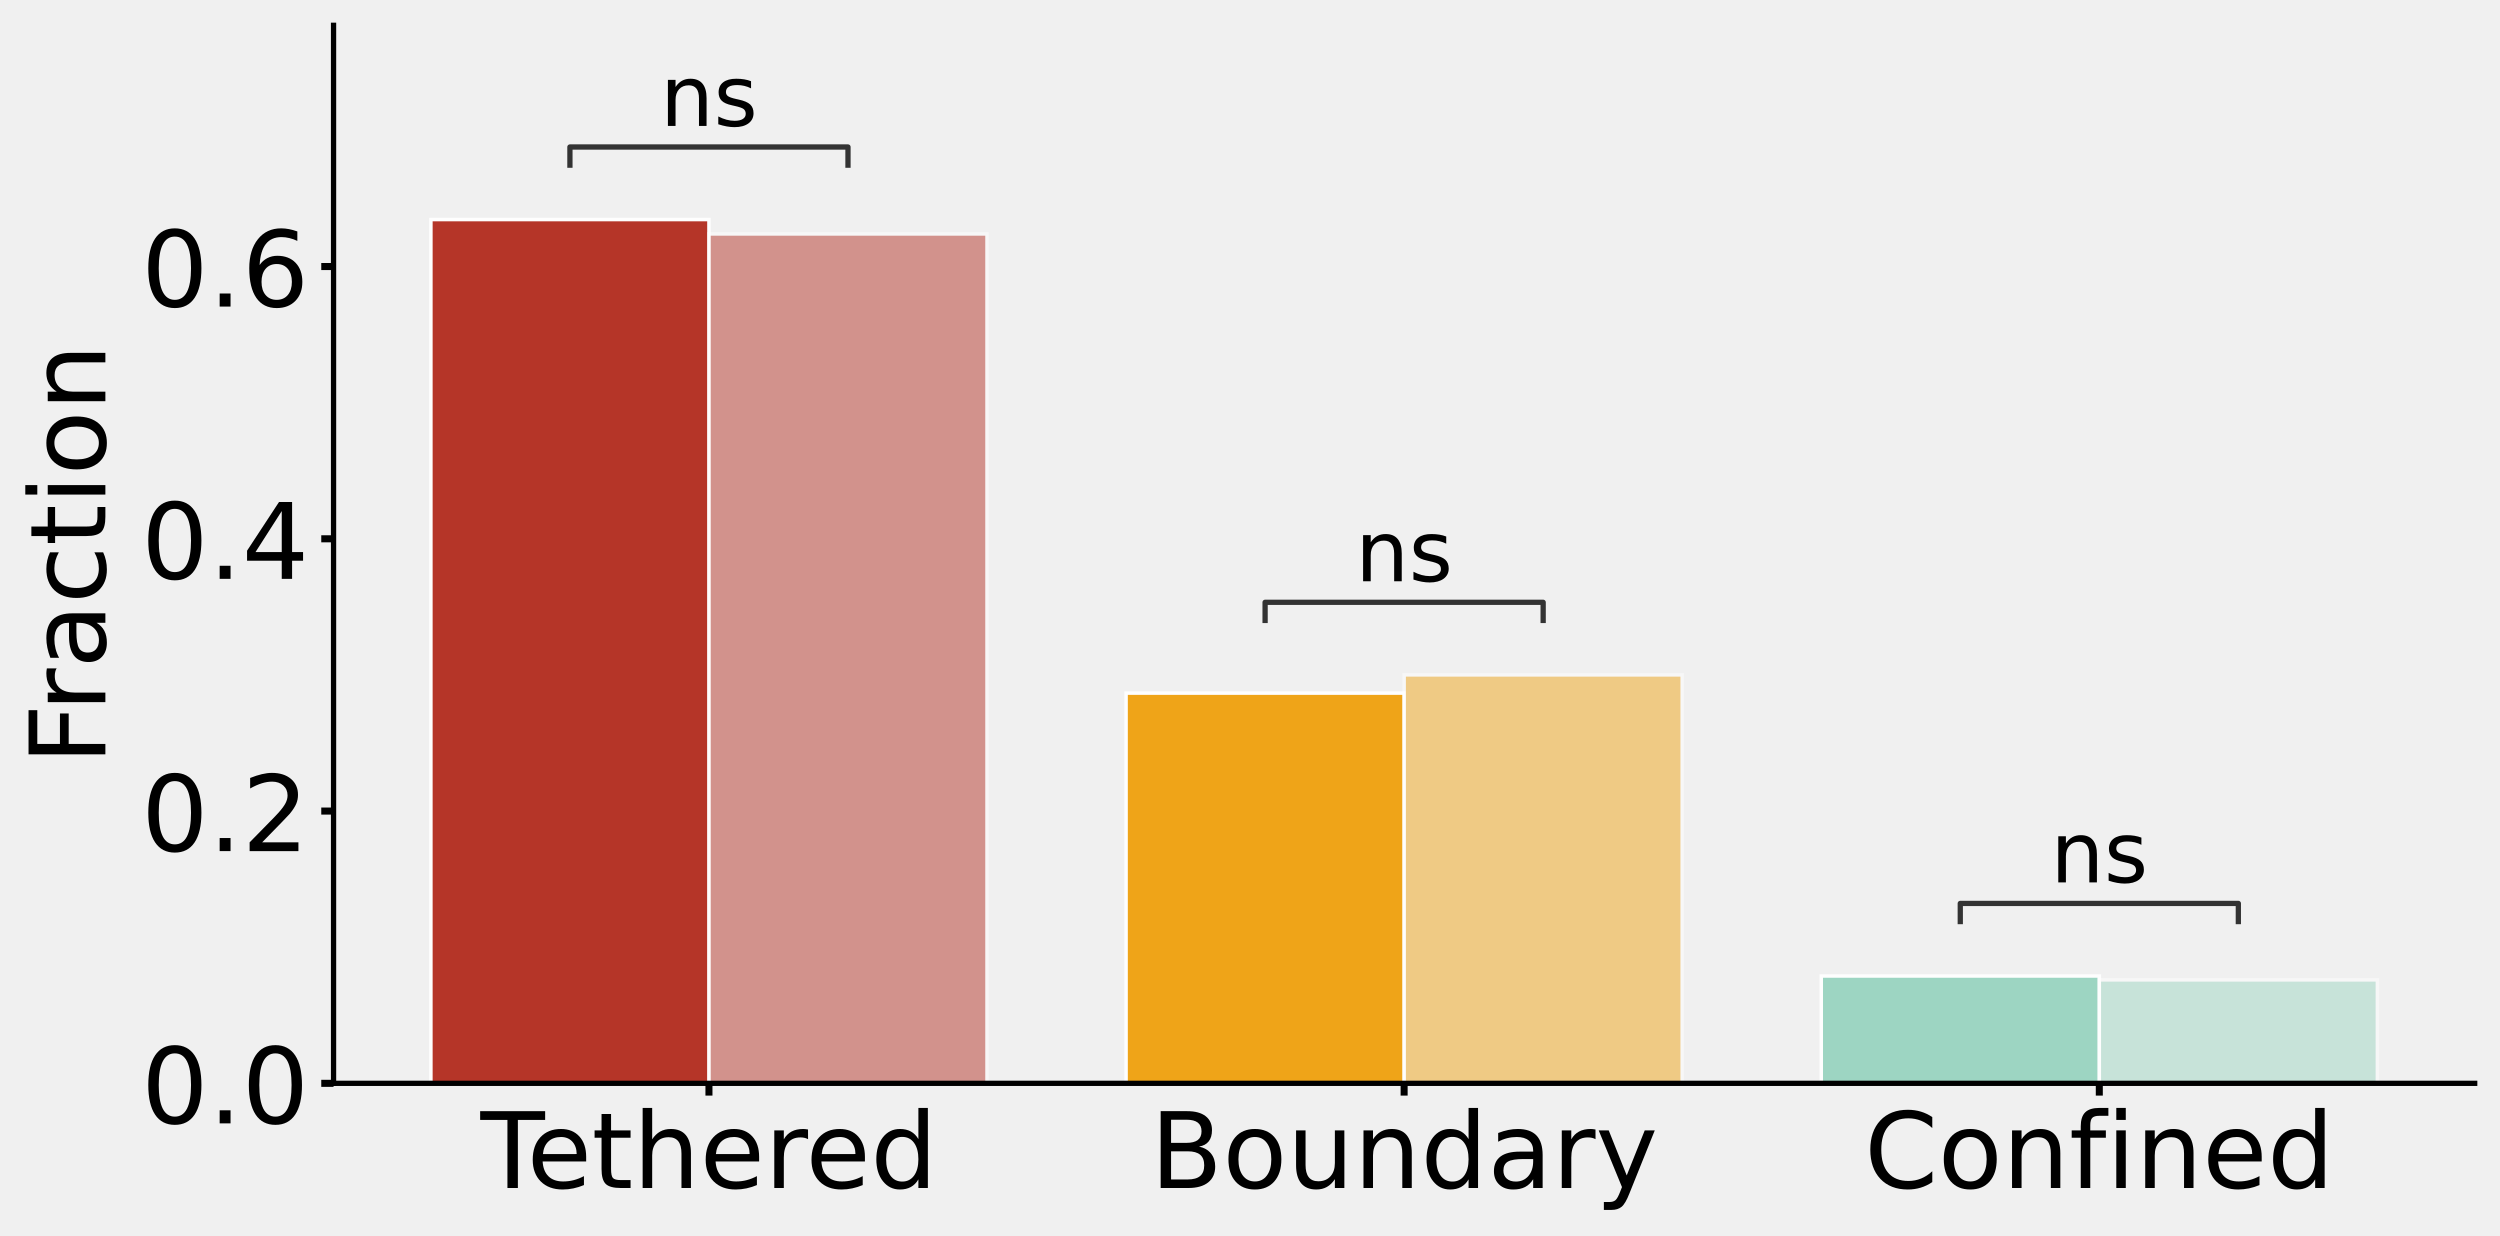
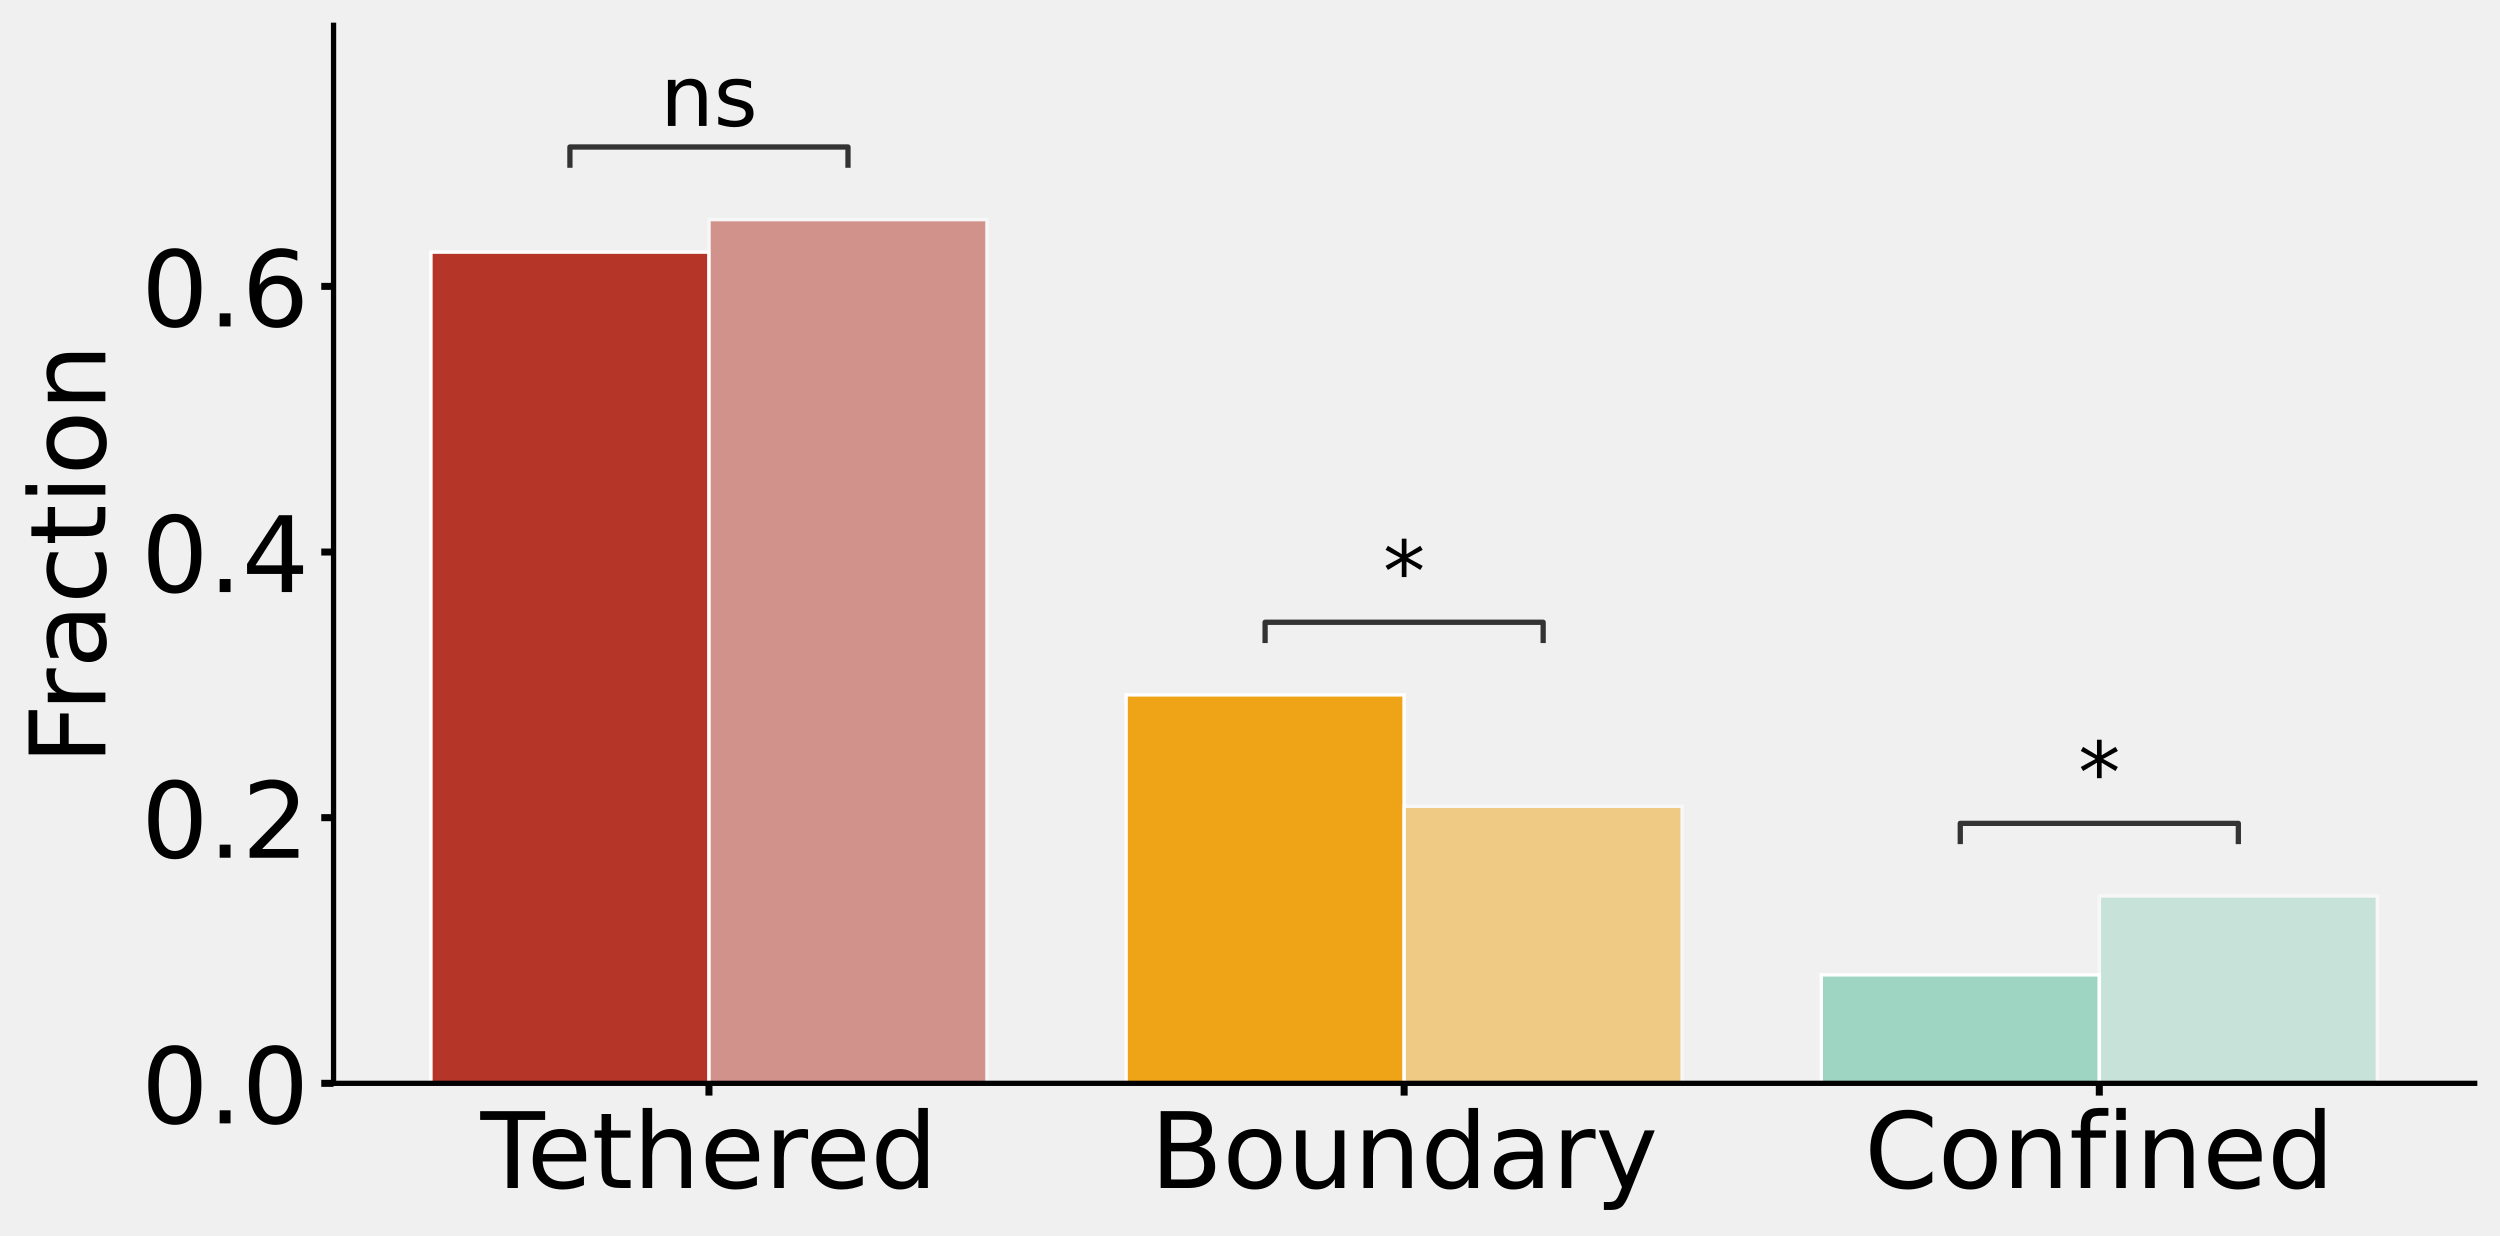
<svg xmlns="http://www.w3.org/2000/svg" xmlns:xlink="http://www.w3.org/1999/xlink" width="711.604pt" height="351.594pt" viewBox="0 0 711.604 351.594" version="1.1">
  <defs>
    <style type="text/css">*{stroke-linejoin: round; stroke-linecap: butt}</style>
  </defs>
  <g id="figure_1">
    <g id="patch_1">
      <path d="M 0 351.594  L 711.604 351.594  L 711.604 0  L 0 0  L 0 351.594  z " style="fill: none" />
    </g>
    <g id="axes_1">
      <g id="patch_2">
        <path d="M 94.944 308.36  L 704.404 308.36  L 704.404 7.2  L 94.944 7.2  L 94.944 308.36  z " style="fill: none" />
      </g>
      <g id="patch_3">
-         <path d="M 122.646 308.36  L 201.797 308.36  L 201.797 62.495  L 122.646 62.495  z " clip-path="url(#peb0c8e40a4)" style="fill: #ae2012; opacity: 0.9; stroke: #ffffff; stroke-linejoin: miter" />
+         <path d="M 122.646 308.36  L 201.797 308.36  L 201.797 71.751  L 122.646 71.751  z " clip-path="url(#pcf07491fcb)" style="fill: #ae2012; opacity: 0.9; stroke: #ffffff; stroke-linejoin: miter" />
      </g>
      <g id="patch_4">
-         <path d="M 320.523 308.36  L 399.674 308.36  L 399.674 197.289  L 320.523 197.289  z " clip-path="url(#peb0c8e40a4)" style="fill: #ee9b00; opacity: 0.9; stroke: #ffffff; stroke-linejoin: miter" />
+         <path d="M 320.523 308.36  L 399.674 308.36  L 399.674 197.777  L 320.523 197.777  z " clip-path="url(#pcf07491fcb)" style="fill: #ee9b00; opacity: 0.9; stroke: #ffffff; stroke-linejoin: miter" />
      </g>
      <g id="patch_5">
-         <path d="M 518.4 308.36  L 597.55 308.36  L 597.55 277.807  L 518.4 277.807  z " clip-path="url(#peb0c8e40a4)" style="fill: #94d2bd; opacity: 0.9; stroke: #ffffff; stroke-linejoin: miter" />
+         <path d="M 518.4 308.36  L 597.55 308.36  L 597.55 277.476  L 518.4 277.476  z " clip-path="url(#pcf07491fcb)" style="fill: #94d2bd; opacity: 0.9; stroke: #ffffff; stroke-linejoin: miter" />
      </g>
      <g id="patch_6">
-         <path d="M 201.797 308.36  L 280.948 308.36  L 280.948 66.586  L 201.797 66.586  z " clip-path="url(#peb0c8e40a4)" style="fill: #ae2012; opacity: 0.45; stroke: #ffffff; stroke-linejoin: miter" />
+         <path d="M 201.797 308.36  L 280.948 308.36  L 280.948 62.495  L 201.797 62.495  z " clip-path="url(#pcf07491fcb)" style="fill: #ae2012; opacity: 0.45; stroke: #ffffff; stroke-linejoin: miter" />
      </g>
      <g id="patch_7">
-         <path d="M 399.674 308.36  L 478.824 308.36  L 478.824 192.096  L 399.674 192.096  z " clip-path="url(#peb0c8e40a4)" style="fill: #ee9b00; opacity: 0.45; stroke: #ffffff; stroke-linejoin: miter" />
+         <path d="M 399.674 308.36  L 478.824 308.36  L 478.824 229.498  L 399.674 229.498  z " clip-path="url(#pcf07491fcb)" style="fill: #ee9b00; opacity: 0.45; stroke: #ffffff; stroke-linejoin: miter" />
      </g>
      <g id="patch_8">
-         <path d="M 597.55 308.36  L 676.701 308.36  L 676.701 278.909  L 597.55 278.909  z " clip-path="url(#peb0c8e40a4)" style="fill: #94d2bd; opacity: 0.45; stroke: #ffffff; stroke-linejoin: miter" />
+         <path d="M 597.55 308.36  L 676.701 308.36  L 676.701 255.012  L 597.55 255.012  z " clip-path="url(#pcf07491fcb)" style="fill: #94d2bd; opacity: 0.45; stroke: #ffffff; stroke-linejoin: miter" />
      </g>
      <g id="patch_9">
-         <path d="M 201.797 308.36  L 201.797 308.36  L 201.797 308.36  L 201.797 308.36  z " clip-path="url(#peb0c8e40a4)" style="fill: #808080; stroke: #ffffff; stroke-linejoin: miter" />
+         <path d="M 201.797 308.36  L 201.797 308.36  L 201.797 308.36  L 201.797 308.36  z " clip-path="url(#pcf07491fcb)" style="fill: #808080; stroke: #ffffff; stroke-linejoin: miter" />
      </g>
      <g id="patch_10">
-         <path d="M 201.797 308.36  L 201.797 308.36  L 201.797 308.36  L 201.797 308.36  z " clip-path="url(#peb0c8e40a4)" style="fill: #808080; stroke: #ffffff; stroke-linejoin: miter" />
+         <path d="M 201.797 308.36  L 201.797 308.36  L 201.797 308.36  L 201.797 308.36  z " clip-path="url(#pcf07491fcb)" style="fill: #808080; stroke: #ffffff; stroke-linejoin: miter" />
      </g>
      <g id="matplotlib.axis_1">
        <g id="xtick_1">
          <g id="line2d_1">
            <defs>
-               <path id="ma38549ca52" d="M 0 0  L 0 3.5  " style="stroke: #000000; stroke-width: 2" />
+               <path id="m6d7c6b5e97" d="M 0 0  L 0 3.5  " style="stroke: #000000; stroke-width: 2" />
            </defs>
            <g>
-               <use xlink:href="#ma38549ca52" x="201.797" y="308.36" style="stroke: #000000; stroke-width: 2" />
+               <use xlink:href="#m6d7c6b5e97" x="201.797" y="308.36" style="stroke: #000000; stroke-width: 2" />
            </g>
          </g>
          <g id="text_1">
            <g transform="translate(136.7581 338.1553) scale(0.3 -0.3)">
              <defs>
                <path id="DejaVuSans-54" d="M -19 4666  L 3928 4666  L 3928 4134  L 2272 4134  L 2272 0  L 1638 0  L 1638 4134  L -19 4134  L -19 4666  z " transform="scale(0.015625)" />
                <path id="DejaVuSans-65" d="M 3597 1894  L 3597 1613  L 953 1613  Q 991 1019 1311 708  Q 1631 397 2203 397  Q 2534 397 2845 478  Q 3156 559 3463 722  L 3463 178  Q 3153 47 2828 -22  Q 2503 -91 2169 -91  Q 1331 -91 842 396  Q 353 884 353 1716  Q 353 2575 817 3079  Q 1281 3584 2069 3584  Q 2775 3584 3186 3129  Q 3597 2675 3597 1894  z M 3022 2063  Q 3016 2534 2758 2815  Q 2500 3097 2075 3097  Q 1594 3097 1305 2825  Q 1016 2553 972 2059  L 3022 2063  z " transform="scale(0.015625)" />
                <path id="DejaVuSans-74" d="M 1172 4494  L 1172 3500  L 2356 3500  L 2356 3053  L 1172 3053  L 1172 1153  Q 1172 725 1289 603  Q 1406 481 1766 481  L 2356 481  L 2356 0  L 1766 0  Q 1100 0 847 248  Q 594 497 594 1153  L 594 3053  L 172 3053  L 172 3500  L 594 3500  L 594 4494  L 1172 4494  z " transform="scale(0.015625)" />
                <path id="DejaVuSans-68" d="M 3513 2113  L 3513 0  L 2938 0  L 2938 2094  Q 2938 2591 2744 2837  Q 2550 3084 2163 3084  Q 1697 3084 1428 2787  Q 1159 2491 1159 1978  L 1159 0  L 581 0  L 581 4863  L 1159 4863  L 1159 2956  Q 1366 3272 1645 3428  Q 1925 3584 2291 3584  Q 2894 3584 3203 3211  Q 3513 2838 3513 2113  z " transform="scale(0.015625)" />
                <path id="DejaVuSans-72" d="M 2631 2963  Q 2534 3019 2420 3045  Q 2306 3072 2169 3072  Q 1681 3072 1420 2755  Q 1159 2438 1159 1844  L 1159 0  L 581 0  L 581 3500  L 1159 3500  L 1159 2956  Q 1341 3275 1631 3429  Q 1922 3584 2338 3584  Q 2397 3584 2469 3576  Q 2541 3569 2628 3553  L 2631 2963  z " transform="scale(0.015625)" />
                <path id="DejaVuSans-64" d="M 2906 2969  L 2906 4863  L 3481 4863  L 3481 0  L 2906 0  L 2906 525  Q 2725 213 2448 61  Q 2172 -91 1784 -91  Q 1150 -91 751 415  Q 353 922 353 1747  Q 353 2572 751 3078  Q 1150 3584 1784 3584  Q 2172 3584 2448 3432  Q 2725 3281 2906 2969  z M 947 1747  Q 947 1113 1208 752  Q 1469 391 1925 391  Q 2381 391 2643 752  Q 2906 1113 2906 1747  Q 2906 2381 2643 2742  Q 2381 3103 1925 3103  Q 1469 3103 1208 2742  Q 947 2381 947 1747  z " transform="scale(0.015625)" />
              </defs>
              <use xlink:href="#DejaVuSans-54" />
              <use xlink:href="#DejaVuSans-65" transform="translate(44.08398 0)" />
              <use xlink:href="#DejaVuSans-74" transform="translate(105.6074 0)" />
              <use xlink:href="#DejaVuSans-68" transform="translate(144.8164 0)" />
              <use xlink:href="#DejaVuSans-65" transform="translate(208.1953 0)" />
              <use xlink:href="#DejaVuSans-72" transform="translate(269.7188 0)" />
              <use xlink:href="#DejaVuSans-65" transform="translate(308.582 0)" />
              <use xlink:href="#DejaVuSans-64" transform="translate(370.1055 0)" />
            </g>
          </g>
        </g>
        <g id="xtick_2">
          <g id="line2d_2">
            <g>
-               <use xlink:href="#ma38549ca52" x="399.674" y="308.36" style="stroke: #000000; stroke-width: 2" />
+               <use xlink:href="#m6d7c6b5e97" x="399.674" y="308.36" style="stroke: #000000; stroke-width: 2" />
            </g>
          </g>
          <g id="text_2">
            <g transform="translate(327.4323 338.1553) scale(0.3 -0.3)">
              <defs>
                <path id="DejaVuSans-42" d="M 1259 2228  L 1259 519  L 2272 519  Q 2781 519 3026 730  Q 3272 941 3272 1375  Q 3272 1813 3026 2020  Q 2781 2228 2272 2228  L 1259 2228  z M 1259 4147  L 1259 2741  L 2194 2741  Q 2656 2741 2882 2914  Q 3109 3088 3109 3444  Q 3109 3797 2882 3972  Q 2656 4147 2194 4147  L 1259 4147  z M 628 4666  L 2241 4666  Q 2963 4666 3353 4366  Q 3744 4066 3744 3513  Q 3744 3084 3544 2831  Q 3344 2578 2956 2516  Q 3422 2416 3680 2098  Q 3938 1781 3938 1306  Q 3938 681 3513 340  Q 3088 0 2303 0  L 628 0  L 628 4666  z " transform="scale(0.015625)" />
                <path id="DejaVuSans-6f" d="M 1959 3097  Q 1497 3097 1228 2736  Q 959 2375 959 1747  Q 959 1119 1226 758  Q 1494 397 1959 397  Q 2419 397 2687 759  Q 2956 1122 2956 1747  Q 2956 2369 2687 2733  Q 2419 3097 1959 3097  z M 1959 3584  Q 2709 3584 3137 3096  Q 3566 2609 3566 1747  Q 3566 888 3137 398  Q 2709 -91 1959 -91  Q 1206 -91 779 398  Q 353 888 353 1747  Q 353 2609 779 3096  Q 1206 3584 1959 3584  z " transform="scale(0.015625)" />
                <path id="DejaVuSans-75" d="M 544 1381  L 544 3500  L 1119 3500  L 1119 1403  Q 1119 906 1312 657  Q 1506 409 1894 409  Q 2359 409 2629 706  Q 2900 1003 2900 1516  L 2900 3500  L 3475 3500  L 3475 0  L 2900 0  L 2900 538  Q 2691 219 2414 64  Q 2138 -91 1772 -91  Q 1169 -91 856 284  Q 544 659 544 1381  z M 1991 3584  L 1991 3584  z " transform="scale(0.015625)" />
                <path id="DejaVuSans-6e" d="M 3513 2113  L 3513 0  L 2938 0  L 2938 2094  Q 2938 2591 2744 2837  Q 2550 3084 2163 3084  Q 1697 3084 1428 2787  Q 1159 2491 1159 1978  L 1159 0  L 581 0  L 581 3500  L 1159 3500  L 1159 2956  Q 1366 3272 1645 3428  Q 1925 3584 2291 3584  Q 2894 3584 3203 3211  Q 3513 2838 3513 2113  z " transform="scale(0.015625)" />
                <path id="DejaVuSans-61" d="M 2194 1759  Q 1497 1759 1228 1600  Q 959 1441 959 1056  Q 959 750 1161 570  Q 1363 391 1709 391  Q 2188 391 2477 730  Q 2766 1069 2766 1631  L 2766 1759  L 2194 1759  z M 3341 1997  L 3341 0  L 2766 0  L 2766 531  Q 2569 213 2275 61  Q 1981 -91 1556 -91  Q 1019 -91 701 211  Q 384 513 384 1019  Q 384 1609 779 1909  Q 1175 2209 1959 2209  L 2766 2209  L 2766 2266  Q 2766 2663 2505 2880  Q 2244 3097 1772 3097  Q 1472 3097 1187 3025  Q 903 2953 641 2809  L 641 3341  Q 956 3463 1253 3523  Q 1550 3584 1831 3584  Q 2591 3584 2966 3190  Q 3341 2797 3341 1997  z " transform="scale(0.015625)" />
                <path id="DejaVuSans-79" d="M 2059 -325  Q 1816 -950 1584 -1140  Q 1353 -1331 966 -1331  L 506 -1331  L 506 -850  L 844 -850  Q 1081 -850 1212 -737  Q 1344 -625 1503 -206  L 1606 56  L 191 3500  L 800 3500  L 1894 763  L 2988 3500  L 3597 3500  L 2059 -325  z " transform="scale(0.015625)" />
              </defs>
              <use xlink:href="#DejaVuSans-42" />
              <use xlink:href="#DejaVuSans-6f" transform="translate(68.60352 0)" />
              <use xlink:href="#DejaVuSans-75" transform="translate(129.7852 0)" />
              <use xlink:href="#DejaVuSans-6e" transform="translate(193.1641 0)" />
              <use xlink:href="#DejaVuSans-64" transform="translate(256.543 0)" />
              <use xlink:href="#DejaVuSans-61" transform="translate(320.0195 0)" />
              <use xlink:href="#DejaVuSans-72" transform="translate(381.2988 0)" />
              <use xlink:href="#DejaVuSans-79" transform="translate(422.4121 0)" />
            </g>
          </g>
        </g>
        <g id="xtick_3">
          <g id="line2d_3">
            <g>
-               <use xlink:href="#ma38549ca52" x="597.55" y="308.36" style="stroke: #000000; stroke-width: 2" />
+               <use xlink:href="#m6d7c6b5e97" x="597.55" y="308.36" style="stroke: #000000; stroke-width: 2" />
            </g>
          </g>
          <g id="text_3">
            <g transform="translate(530.6855 338.1553) scale(0.3 -0.3)">
              <defs>
                <path id="DejaVuSans-43" d="M 4122 4306  L 4122 3641  Q 3803 3938 3442 4084  Q 3081 4231 2675 4231  Q 1875 4231 1450 3742  Q 1025 3253 1025 2328  Q 1025 1406 1450 917  Q 1875 428 2675 428  Q 3081 428 3442 575  Q 3803 722 4122 1019  L 4122 359  Q 3791 134 3420 21  Q 3050 -91 2638 -91  Q 1578 -91 968 557  Q 359 1206 359 2328  Q 359 3453 968 4101  Q 1578 4750 2638 4750  Q 3056 4750 3426 4639  Q 3797 4528 4122 4306  z " transform="scale(0.015625)" />
                <path id="DejaVuSans-66" d="M 2375 4863  L 2375 4384  L 1825 4384  Q 1516 4384 1395 4259  Q 1275 4134 1275 3809  L 1275 3500  L 2222 3500  L 2222 3053  L 1275 3053  L 1275 0  L 697 0  L 697 3053  L 147 3053  L 147 3500  L 697 3500  L 697 3744  Q 697 4328 969 4595  Q 1241 4863 1831 4863  L 2375 4863  z " transform="scale(0.015625)" />
                <path id="DejaVuSans-69" d="M 603 3500  L 1178 3500  L 1178 0  L 603 0  L 603 3500  z M 603 4863  L 1178 4863  L 1178 4134  L 603 4134  L 603 4863  z " transform="scale(0.015625)" />
              </defs>
              <use xlink:href="#DejaVuSans-43" />
              <use xlink:href="#DejaVuSans-6f" transform="translate(69.82422 0)" />
              <use xlink:href="#DejaVuSans-6e" transform="translate(131.0059 0)" />
              <use xlink:href="#DejaVuSans-66" transform="translate(194.3848 0)" />
              <use xlink:href="#DejaVuSans-69" transform="translate(229.5898 0)" />
              <use xlink:href="#DejaVuSans-6e" transform="translate(257.373 0)" />
              <use xlink:href="#DejaVuSans-65" transform="translate(320.752 0)" />
              <use xlink:href="#DejaVuSans-64" transform="translate(382.2754 0)" />
            </g>
          </g>
        </g>
      </g>
      <g id="matplotlib.axis_2">
        <g id="ytick_1">
          <g id="line2d_4">
            <defs>
-               <path id="m34a6d1bf60" d="M 0 0  L -3.5 0  " style="stroke: #000000; stroke-width: 2" />
+               <path id="ma4408fb081" d="M 0 0  L -3.5 0  " style="stroke: #000000; stroke-width: 2" />
            </defs>
            <g>
-               <use xlink:href="#m34a6d1bf60" x="94.944" y="308.36" style="stroke: #000000; stroke-width: 2" />
+               <use xlink:href="#ma4408fb081" x="94.944" y="308.36" style="stroke: #000000; stroke-width: 2" />
            </g>
          </g>
          <g id="text_4">
            <g transform="translate(40.23438 319.7577) scale(0.3 -0.3)">
              <defs>
                <path id="DejaVuSans-30" d="M 2034 4250  Q 1547 4250 1301 3770  Q 1056 3291 1056 2328  Q 1056 1369 1301 889  Q 1547 409 2034 409  Q 2525 409 2770 889  Q 3016 1369 3016 2328  Q 3016 3291 2770 3770  Q 2525 4250 2034 4250  z M 2034 4750  Q 2819 4750 3233 4129  Q 3647 3509 3647 2328  Q 3647 1150 3233 529  Q 2819 -91 2034 -91  Q 1250 -91 836 529  Q 422 1150 422 2328  Q 422 3509 836 4129  Q 1250 4750 2034 4750  z " transform="scale(0.015625)" />
                <path id="DejaVuSans-2e" d="M 684 794  L 1344 794  L 1344 0  L 684 0  L 684 794  z " transform="scale(0.015625)" />
              </defs>
              <use xlink:href="#DejaVuSans-30" />
              <use xlink:href="#DejaVuSans-2e" transform="translate(63.62305 0)" />
              <use xlink:href="#DejaVuSans-30" transform="translate(95.41016 0)" />
            </g>
          </g>
        </g>
        <g id="ytick_2">
          <g id="line2d_5">
            <g>
-               <use xlink:href="#m34a6d1bf60" x="94.944" y="230.862" style="stroke: #000000; stroke-width: 2" />
+               <use xlink:href="#ma4408fb081" x="94.944" y="232.745" style="stroke: #000000; stroke-width: 2" />
            </g>
          </g>
          <g id="text_5">
-             <g transform="translate(40.23438 242.2598) scale(0.3 -0.3)">
+             <g transform="translate(40.23438 244.1425) scale(0.3 -0.3)">
              <defs>
                <path id="DejaVuSans-32" d="M 1228 531  L 3431 531  L 3431 0  L 469 0  L 469 531  Q 828 903 1448 1529  Q 2069 2156 2228 2338  Q 2531 2678 2651 2914  Q 2772 3150 2772 3378  Q 2772 3750 2511 3984  Q 2250 4219 1831 4219  Q 1534 4219 1204 4116  Q 875 4013 500 3803  L 500 4441  Q 881 4594 1212 4672  Q 1544 4750 1819 4750  Q 2544 4750 2975 4387  Q 3406 4025 3406 3419  Q 3406 3131 3298 2873  Q 3191 2616 2906 2266  Q 2828 2175 2409 1742  Q 1991 1309 1228 531  z " transform="scale(0.015625)" />
              </defs>
              <use xlink:href="#DejaVuSans-30" />
              <use xlink:href="#DejaVuSans-2e" transform="translate(63.62305 0)" />
              <use xlink:href="#DejaVuSans-32" transform="translate(95.41016 0)" />
            </g>
          </g>
        </g>
        <g id="ytick_3">
          <g id="line2d_6">
            <g>
-               <use xlink:href="#m34a6d1bf60" x="94.944" y="153.364" style="stroke: #000000; stroke-width: 2" />
+               <use xlink:href="#ma4408fb081" x="94.944" y="157.13" style="stroke: #000000; stroke-width: 2" />
            </g>
          </g>
          <g id="text_6">
-             <g transform="translate(40.23438 164.762) scale(0.3 -0.3)">
+             <g transform="translate(40.23438 168.5274) scale(0.3 -0.3)">
              <defs>
                <path id="DejaVuSans-34" d="M 2419 4116  L 825 1625  L 2419 1625  L 2419 4116  z M 2253 4666  L 3047 4666  L 3047 1625  L 3713 1625  L 3713 1100  L 3047 1100  L 3047 0  L 2419 0  L 2419 1100  L 313 1100  L 313 1709  L 2253 4666  z " transform="scale(0.015625)" />
              </defs>
              <use xlink:href="#DejaVuSans-30" />
              <use xlink:href="#DejaVuSans-2e" transform="translate(63.62305 0)" />
              <use xlink:href="#DejaVuSans-34" transform="translate(95.41016 0)" />
            </g>
          </g>
        </g>
        <g id="ytick_4">
          <g id="line2d_7">
            <g>
-               <use xlink:href="#m34a6d1bf60" x="94.944" y="75.867" style="stroke: #000000; stroke-width: 2" />
+               <use xlink:href="#ma4408fb081" x="94.944" y="81.515" style="stroke: #000000; stroke-width: 2" />
            </g>
          </g>
          <g id="text_7">
-             <g transform="translate(40.23438 87.26418) scale(0.3 -0.3)">
+             <g transform="translate(40.23438 92.91232) scale(0.3 -0.3)">
              <defs>
                <path id="DejaVuSans-36" d="M 2113 2584  Q 1688 2584 1439 2293  Q 1191 2003 1191 1497  Q 1191 994 1439 701  Q 1688 409 2113 409  Q 2538 409 2786 701  Q 3034 994 3034 1497  Q 3034 2003 2786 2293  Q 2538 2584 2113 2584  z M 3366 4563  L 3366 3988  Q 3128 4100 2886 4159  Q 2644 4219 2406 4219  Q 1781 4219 1451 3797  Q 1122 3375 1075 2522  Q 1259 2794 1537 2939  Q 1816 3084 2150 3084  Q 2853 3084 3261 2657  Q 3669 2231 3669 1497  Q 3669 778 3244 343  Q 2819 -91 2113 -91  Q 1303 -91 875 529  Q 447 1150 447 2328  Q 447 3434 972 4092  Q 1497 4750 2381 4750  Q 2619 4750 2861 4703  Q 3103 4656 3366 4563  z " transform="scale(0.015625)" />
              </defs>
              <use xlink:href="#DejaVuSans-30" />
              <use xlink:href="#DejaVuSans-2e" transform="translate(63.62305 0)" />
              <use xlink:href="#DejaVuSans-36" transform="translate(95.41016 0)" />
            </g>
          </g>
        </g>
        <g id="text_8">
          <g transform="translate(29.99531 217.6581) rotate(-90) scale(0.3 -0.3)">
            <defs>
              <path id="DejaVuSans-46" d="M 628 4666  L 3309 4666  L 3309 4134  L 1259 4134  L 1259 2759  L 3109 2759  L 3109 2228  L 1259 2228  L 1259 0  L 628 0  L 628 4666  z " transform="scale(0.015625)" />
              <path id="DejaVuSans-63" d="M 3122 3366  L 3122 2828  Q 2878 2963 2633 3030  Q 2388 3097 2138 3097  Q 1578 3097 1268 2742  Q 959 2388 959 1747  Q 959 1106 1268 751  Q 1578 397 2138 397  Q 2388 397 2633 464  Q 2878 531 3122 666  L 3122 134  Q 2881 22 2623 -34  Q 2366 -91 2075 -91  Q 1284 -91 818 406  Q 353 903 353 1747  Q 353 2603 823 3093  Q 1294 3584 2113 3584  Q 2378 3584 2631 3529  Q 2884 3475 3122 3366  z " transform="scale(0.015625)" />
            </defs>
            <use xlink:href="#DejaVuSans-46" />
            <use xlink:href="#DejaVuSans-72" transform="translate(50.26953 0)" />
            <use xlink:href="#DejaVuSans-61" transform="translate(91.38281 0)" />
            <use xlink:href="#DejaVuSans-63" transform="translate(152.6621 0)" />
            <use xlink:href="#DejaVuSans-74" transform="translate(207.6426 0)" />
            <use xlink:href="#DejaVuSans-69" transform="translate(246.8516 0)" />
            <use xlink:href="#DejaVuSans-6f" transform="translate(274.6348 0)" />
            <use xlink:href="#DejaVuSans-6e" transform="translate(335.8164 0)" />
          </g>
        </g>
      </g>
      <g id="line2d_8">
-         <path clip-path="url(#peb0c8e40a4)" style="fill: none; stroke: #424242; stroke-width: 2.25; stroke-linecap: square" />
+         <path clip-path="url(#pcf07491fcb)" style="fill: none; stroke: #424242; stroke-width: 2.25; stroke-linecap: square" />
      </g>
      <g id="line2d_9">
-         <path clip-path="url(#peb0c8e40a4)" style="fill: none; stroke: #424242; stroke-width: 2.25; stroke-linecap: square" />
+         <path clip-path="url(#pcf07491fcb)" style="fill: none; stroke: #424242; stroke-width: 2.25; stroke-linecap: square" />
      </g>
      <g id="line2d_10">
-         <path clip-path="url(#peb0c8e40a4)" style="fill: none; stroke: #424242; stroke-width: 2.25; stroke-linecap: square" />
+         <path clip-path="url(#pcf07491fcb)" style="fill: none; stroke: #424242; stroke-width: 2.25; stroke-linecap: square" />
      </g>
      <g id="line2d_11">
-         <path clip-path="url(#peb0c8e40a4)" style="fill: none; stroke: #424242; stroke-width: 2.25; stroke-linecap: square" />
+         <path clip-path="url(#pcf07491fcb)" style="fill: none; stroke: #424242; stroke-width: 2.25; stroke-linecap: square" />
      </g>
      <g id="line2d_12">
-         <path clip-path="url(#peb0c8e40a4)" style="fill: none; stroke: #424242; stroke-width: 2.25; stroke-linecap: square" />
+         <path clip-path="url(#pcf07491fcb)" style="fill: none; stroke: #424242; stroke-width: 2.25; stroke-linecap: square" />
      </g>
      <g id="line2d_13">
-         <path clip-path="url(#peb0c8e40a4)" style="fill: none; stroke: #424242; stroke-width: 2.25; stroke-linecap: square" />
+         <path clip-path="url(#pcf07491fcb)" style="fill: none; stroke: #424242; stroke-width: 2.25; stroke-linecap: square" />
      </g>
      <g id="line2d_14">
-         <path d="M 360.098 176.607  L 360.098 171.443  L 439.249 171.443  L 439.249 176.607  " style="fill: none; stroke: #333333; stroke-width: 1.5; stroke-linecap: square" />
+         <path d="M 360.098 182.287  L 360.098 177.124  L 439.249 177.124  L 439.249 182.287  " style="fill: none; stroke: #333333; stroke-width: 1.5; stroke-linecap: square" />
      </g>
      <g id="line2d_15">
        <path d="M 162.222 47.005  L 162.222 41.842  L 241.372 41.842  L 241.372 47.005  " style="fill: none; stroke: #333333; stroke-width: 1.5; stroke-linecap: square" />
      </g>
      <g id="line2d_16">
-         <path d="M 557.975 262.317  L 557.975 257.154  L 637.126 257.154  L 637.126 262.317  " style="fill: none; stroke: #333333; stroke-width: 1.5; stroke-linecap: square" />
+         <path d="M 557.975 239.522  L 557.975 234.359  L 637.126 234.359  L 637.126 239.522  " style="fill: none; stroke: #333333; stroke-width: 1.5; stroke-linecap: square" />
      </g>
      <g id="patch_11">
        <path d="M 94.944 308.36  L 94.944 7.2  " style="fill: none; stroke: #000000; stroke-width: 1.5; stroke-linejoin: miter; stroke-linecap: square" />
      </g>
      <g id="patch_12">
        <path d="M 94.944 308.36  L 704.404 308.36  " style="fill: none; stroke: #000000; stroke-width: 1.5; stroke-linejoin: miter; stroke-linecap: square" />
      </g>
      <g id="text_9">
-         <g transform="translate(385.8175 165.4522) scale(0.24 -0.24)">
+         <g transform="translate(393.6737 171.1327) scale(0.24 -0.24)">
+           <defs>
+             <path id="DejaVuSans-2a" d="M 3009 3897  L 1888 3291  L 3009 2681  L 2828 2375  L 1778 3009  L 1778 1831  L 1422 1831  L 1422 3009  L 372 2375  L 191 2681  L 1313 3291  L 191 3897  L 372 4206  L 1422 3572  L 1422 4750  L 1778 4750  L 1778 3572  L 2828 4206  L 3009 3897  z " transform="scale(0.015625)" />
+           </defs>
+           <use xlink:href="#DejaVuSans-2a" />
+         </g>
+       </g>
+       <g id="text_10">
+         <g transform="translate(187.9409 35.85099) scale(0.24 -0.24)">
          <defs>
            <path id="DejaVuSans-73" d="M 2834 3397  L 2834 2853  Q 2591 2978 2328 3040  Q 2066 3103 1784 3103  Q 1356 3103 1142 2972  Q 928 2841 928 2578  Q 928 2378 1081 2264  Q 1234 2150 1697 2047  L 1894 2003  Q 2506 1872 2764 1633  Q 3022 1394 3022 966  Q 3022 478 2636 193  Q 2250 -91 1575 -91  Q 1294 -91 989 -36  Q 684 19 347 128  L 347 722  Q 666 556 975 473  Q 1284 391 1588 391  Q 1994 391 2212 530  Q 2431 669 2431 922  Q 2431 1156 2273 1281  Q 2116 1406 1581 1522  L 1381 1569  Q 847 1681 609 1914  Q 372 2147 372 2553  Q 372 3047 722 3315  Q 1072 3584 1716 3584  Q 2034 3584 2315 3537  Q 2597 3491 2834 3397  z " transform="scale(0.015625)" />
          </defs>
          <use xlink:href="#DejaVuSans-6e" />
          <use xlink:href="#DejaVuSans-73" transform="translate(63.37891 0)" />
        </g>
      </g>
-       <g id="text_10">
-         <g transform="translate(187.9409 35.85099) scale(0.24 -0.24)">
-           <use xlink:href="#DejaVuSans-6e" />
-           <use xlink:href="#DejaVuSans-73" transform="translate(63.37891 0)" />
-         </g>
-       </g>
      <g id="text_11">
-         <g transform="translate(583.6941 251.1627) scale(0.24 -0.24)">
-           <use xlink:href="#DejaVuSans-6e" />
-           <use xlink:href="#DejaVuSans-73" transform="translate(63.37891 0)" />
+         <g transform="translate(591.5504 228.368) scale(0.24 -0.24)">
+           <use xlink:href="#DejaVuSans-2a" />
        </g>
      </g>
    </g>
  </g>
  <defs>
-     <clipPath id="peb0c8e40a4">
+     <clipPath id="pcf07491fcb">
      <rect x="94.944" y="7.2" width="609.46" height="301.16" />
    </clipPath>
  </defs>
</svg>
